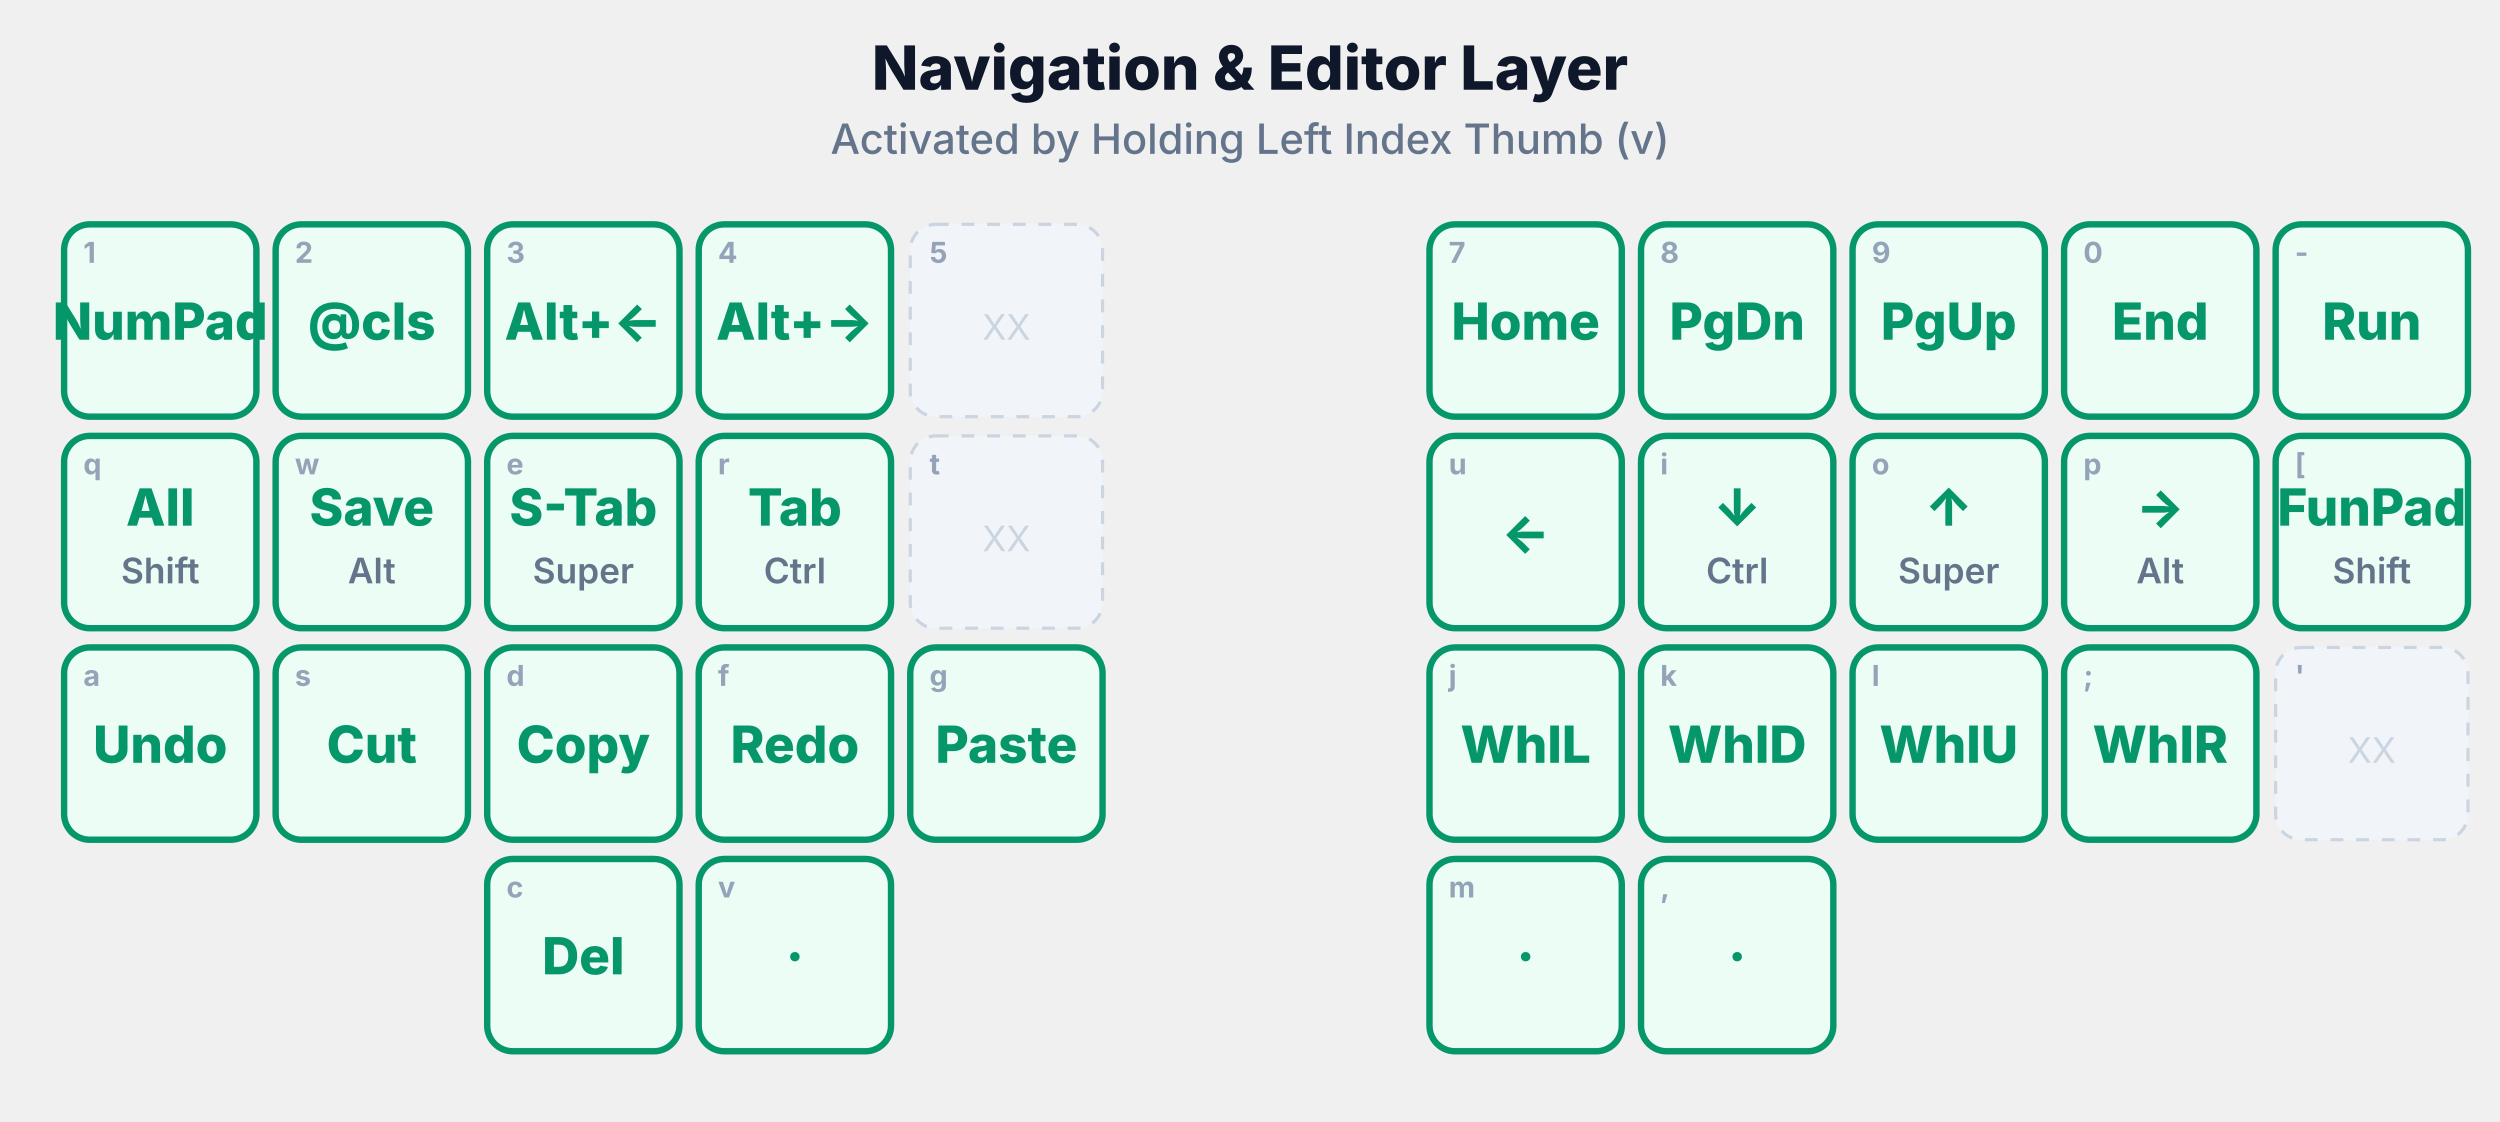
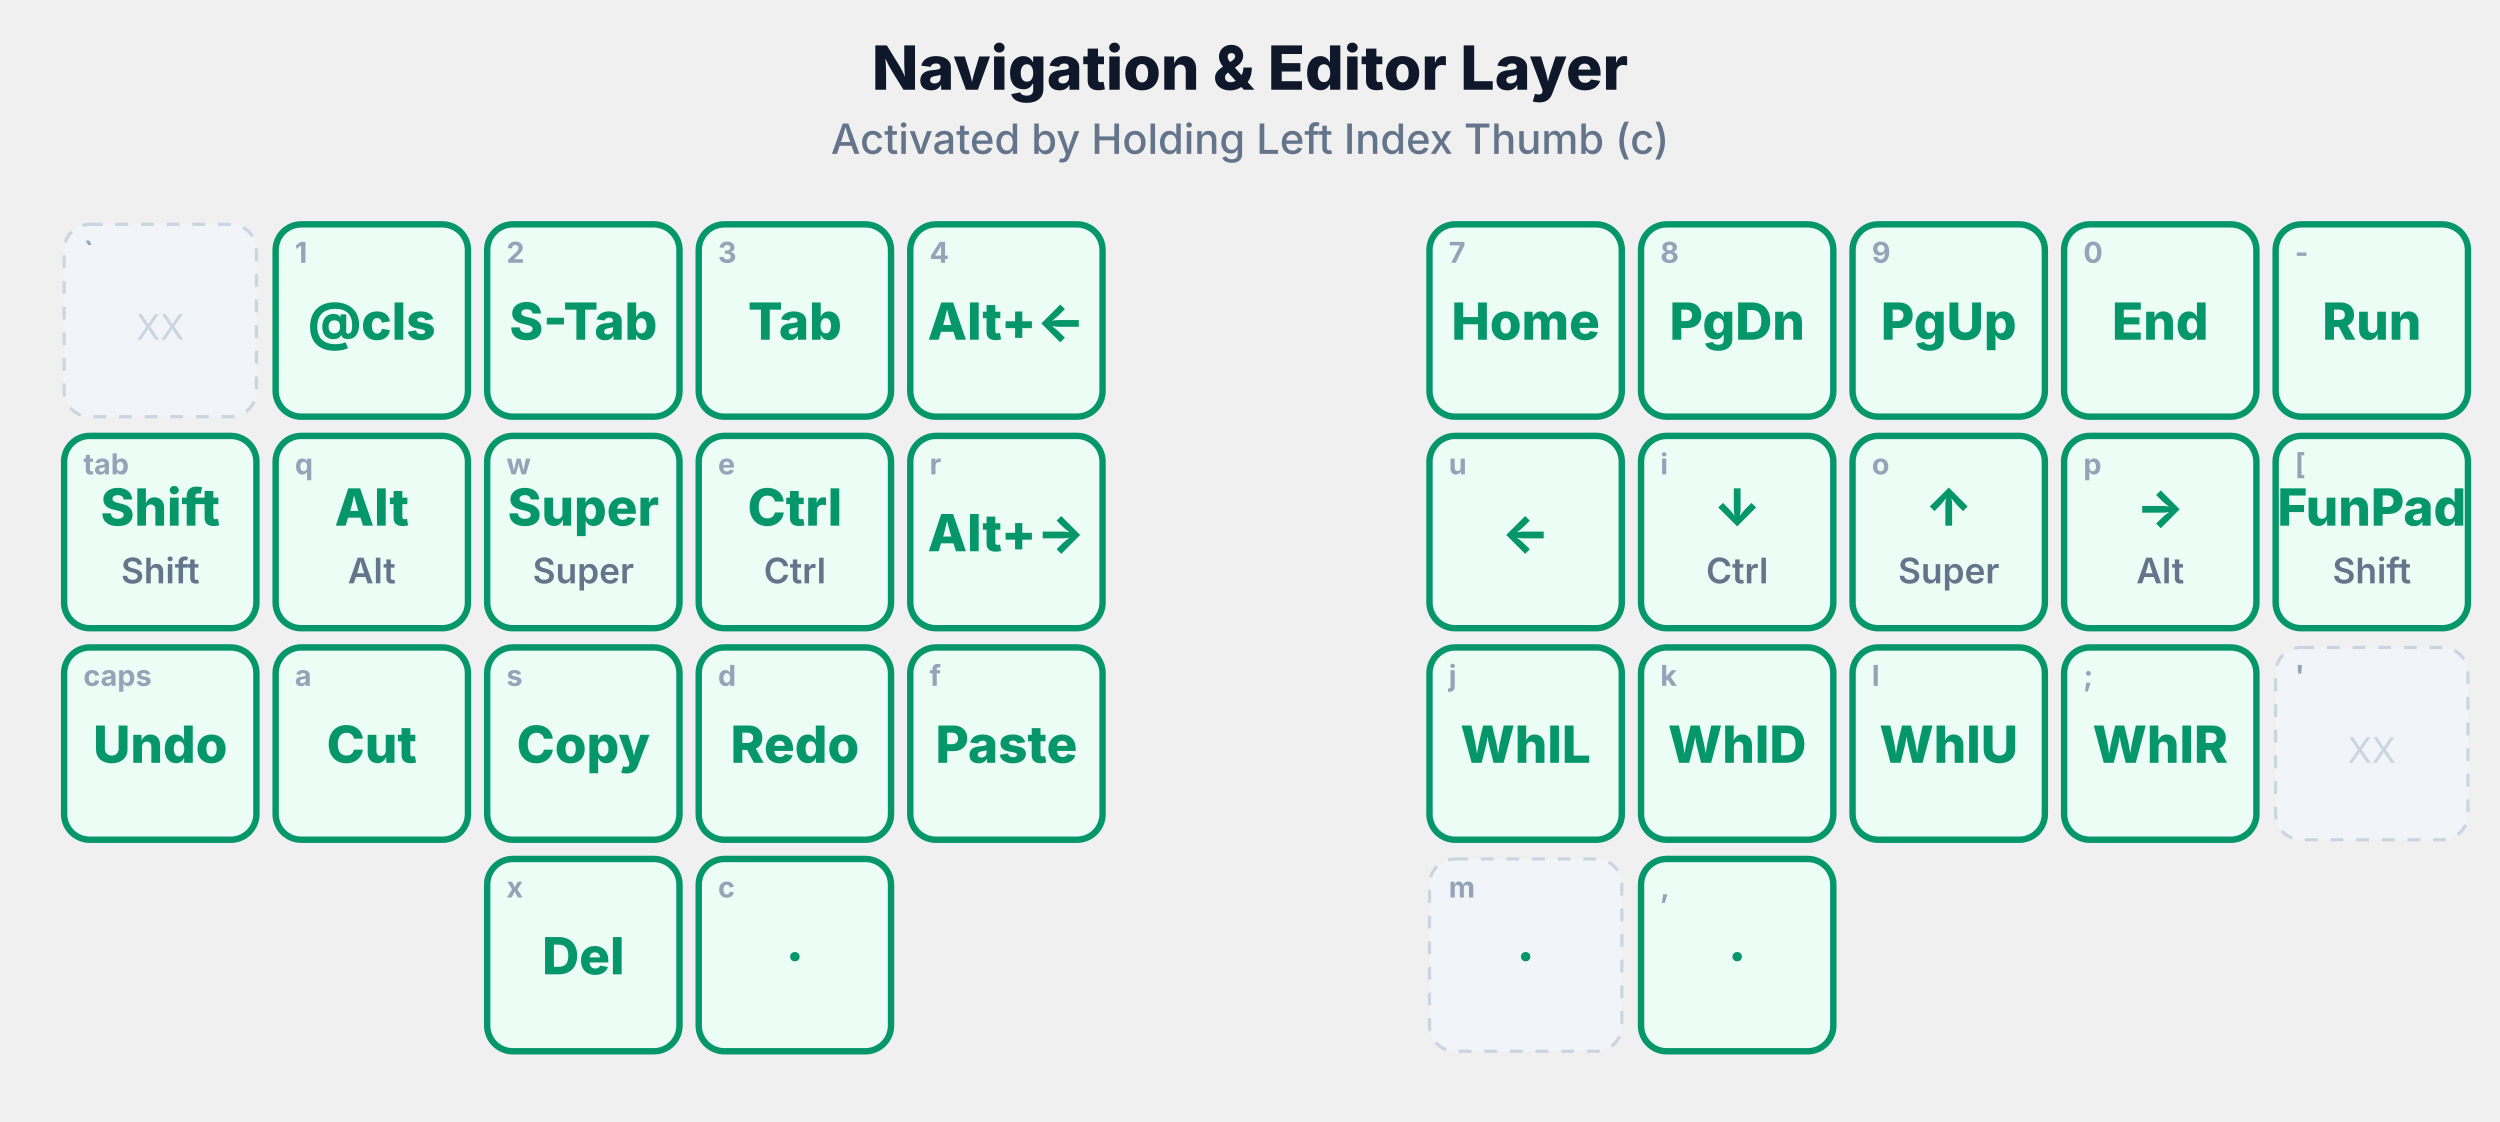
<svg xmlns="http://www.w3.org/2000/svg" viewBox="0 0 780 350">
  <style>
    :root { color-scheme: light dark; }
    rect.key { fill: #ffffff; stroke: #cbd5e1; stroke-width: 1.5px; rx: 8px; ry: 8px; }
    rect.gap { fill: #f1f5f9; stroke: #cbd5e1; stroke-dasharray: 4 4; rx: 8px; ry: 8px; }
    rect.active { fill: #ecfdf5; stroke: #059669; stroke-width: 2px; rx: 8px; ry: 8px; }
    text { font-family: system-ui, -apple-system, sans-serif; text-anchor: middle; }
    text.title { font-size: 19px; font-weight: 800; fill: #0f172a; }
    text.subtitle { font-size: 13px; font-weight: 500; fill: #64748b; }
    text.phys { font-size: 9px; font-weight: 700; fill: #94a3b8; text-anchor: start; }
    text.main { font-size: 16px; font-weight: 800; fill: #059669; }
    text.sub { font-size: 11px; font-weight: 600; fill: #64748b; }
    text.dead { font-size: 11px; fill: #cbd5e1; }
    @media (prefers-color-scheme: dark) {
      rect.key { fill: #1e293b; stroke: #334155; }
      rect.gap { fill: #0f172a; stroke: #334155; }
      rect.active { fill: #064e3b; stroke: #34d399; }
      text.title { fill: #f8fafc; }
      text.subtitle { fill: #94a3b8; }
      text.phys { fill: #64748b; }
      text.main { fill: #34d399; }
      text.sub { fill: #94a3b8; }
      text.dead { fill: #475569; }
    }
  </style>
  <text x="390" y="28" class="title">Navigation &amp; Editor Layer</text>
-   <text x="390" y="48" class="subtitle">Activated by Holding Left Index Thumb (v)</text>
+   <text x="390" y="48" class="subtitle">Activated by Holding Left Index Thumb (c)</text>
  <g transform="translate(20,70)">
+     <rect width="60" height="60" class="gap" />
+     <text x="6" y="12" class="phys">`</text>
+     <text x="30" y="36" class="dead">XX</text>
+   </g>
+   <g transform="translate(86,70)">
    <rect width="60" height="60" class="active" />
    <text x="6" y="12" class="phys">1</text>
-     <text x="30" y="36" class="main" font-size="11px">NumPad</text>
-   </g>
-   <g transform="translate(86,70)">
+     <text x="30" y="36" class="main">@cls</text>
+   </g>
+   <g transform="translate(152,70)">
    <rect width="60" height="60" class="active" />
    <text x="6" y="12" class="phys">2</text>
-     <text x="30" y="36" class="main">@cls</text>
-   </g>
-   <g transform="translate(152,70)">
+     <text x="30" y="36" class="main">S-Tab</text>
+   </g>
+   <g transform="translate(218,70)">
    <rect width="60" height="60" class="active" />
    <text x="6" y="12" class="phys">3</text>
+     <text x="30" y="36" class="main">Tab</text>
+   </g>
+   <g transform="translate(284,70)">
+     <rect width="60" height="60" class="active" />
+     <text x="6" y="12" class="phys">4</text>
    <text x="30" y="36" class="main">Alt+←</text>
-   </g>
-   <g transform="translate(218,70)">
-     <rect width="60" height="60" class="active" />
-     <text x="6" y="12" class="phys">4</text>
-     <text x="30" y="36" class="main">Alt+→</text>
-   </g>
-   <g transform="translate(284,70)">
-     <rect width="60" height="60" class="gap" />
-     <text x="6" y="12" class="phys">5</text>
-     <text x="30" y="36" class="dead">XX</text>
  </g>
  <g transform="translate(446,70)">
    <rect width="60" height="60" class="active" />
    <text x="6" y="12" class="phys">7</text>
    <text x="30" y="36" class="main">Home</text>
  </g>
  <g transform="translate(512,70)">
    <rect width="60" height="60" class="active" />
    <text x="6" y="12" class="phys">8</text>
    <text x="30" y="36" class="main">PgDn</text>
  </g>
  <g transform="translate(578,70)">
    <rect width="60" height="60" class="active" />
    <text x="6" y="12" class="phys">9</text>
    <text x="30" y="36" class="main">PgUp</text>
  </g>
  <g transform="translate(644,70)">
    <rect width="60" height="60" class="active" />
    <text x="6" y="12" class="phys">0</text>
    <text x="30" y="36" class="main">End</text>
  </g>
  <g transform="translate(710,70)">
    <rect width="60" height="60" class="active" />
    <text x="6" y="12" class="phys">-</text>
    <text x="30" y="36" class="main">Run</text>
  </g>
  <g transform="translate(20,136)">
    <rect width="60" height="60" class="active" />
+     <text x="6" y="12" class="phys">tab</text>
+     <text x="30" y="28" class="main">Shift</text>
+     <text x="30" y="46" class="sub" font-weight="700" fill="#ea580c">Shift</text>
+   </g>
+   <g transform="translate(86,136)">
+     <rect width="60" height="60" class="active" />
    <text x="6" y="12" class="phys">q</text>
-     <text x="30" y="28" class="main">All</text>
-     <text x="30" y="46" class="sub" font-weight="700" fill="#ea580c">Shift</text>
-   </g>
-   <g transform="translate(86,136)">
+     <text x="30" y="28" class="main">Alt</text>
+     <text x="30" y="46" class="sub" font-weight="700" fill="#ea580c">Alt</text>
+   </g>
+   <g transform="translate(152,136)">
    <rect width="60" height="60" class="active" />
    <text x="6" y="12" class="phys">w</text>
-     <text x="30" y="28" class="main">Save</text>
-     <text x="30" y="46" class="sub" font-weight="700" fill="#ea580c">Alt</text>
-   </g>
-   <g transform="translate(152,136)">
+     <text x="30" y="28" class="main">Super</text>
+     <text x="30" y="46" class="sub" font-weight="700" fill="#ea580c">Super</text>
+   </g>
+   <g transform="translate(218,136)">
    <rect width="60" height="60" class="active" />
    <text x="6" y="12" class="phys">e</text>
-     <text x="30" y="28" class="main">S-Tab</text>
-     <text x="30" y="46" class="sub" font-weight="700" fill="#ea580c">Super</text>
-   </g>
-   <g transform="translate(218,136)">
+     <text x="30" y="28" class="main">Ctrl</text>
+     <text x="30" y="46" class="sub" font-weight="700" fill="#ea580c">Ctrl</text>
+   </g>
+   <g transform="translate(284,136)">
    <rect width="60" height="60" class="active" />
    <text x="6" y="12" class="phys">r</text>
-     <text x="30" y="28" class="main">Tab</text>
-     <text x="30" y="46" class="sub" font-weight="700" fill="#ea580c">Ctrl</text>
-   </g>
-   <g transform="translate(284,136)">
-     <rect width="60" height="60" class="gap" />
-     <text x="6" y="12" class="phys">t</text>
-     <text x="30" y="36" class="dead">XX</text>
+     <text x="30" y="36" class="main">Alt+→</text>
  </g>
  <g transform="translate(446,136)">
    <rect width="60" height="60" class="active" />
    <text x="6" y="12" class="phys">u</text>
    <text x="30" y="36" class="main">←</text>
  </g>
  <g transform="translate(512,136)">
    <rect width="60" height="60" class="active" />
    <text x="6" y="12" class="phys">i</text>
    <text x="30" y="28" class="main">↓</text>
    <text x="30" y="46" class="sub" font-weight="700" fill="#ea580c">Ctrl</text>
  </g>
  <g transform="translate(578,136)">
    <rect width="60" height="60" class="active" />
    <text x="6" y="12" class="phys">o</text>
    <text x="30" y="28" class="main">↑</text>
    <text x="30" y="46" class="sub" font-weight="700" fill="#ea580c">Super</text>
  </g>
  <g transform="translate(644,136)">
    <rect width="60" height="60" class="active" />
    <text x="6" y="12" class="phys">p</text>
    <text x="30" y="28" class="main">→</text>
    <text x="30" y="46" class="sub" font-weight="700" fill="#ea580c">Alt</text>
  </g>
  <g transform="translate(710,136)">
    <rect width="60" height="60" class="active" />
    <text x="6" y="12" class="phys">[</text>
    <text x="30" y="28" class="main">FunPad</text>
    <text x="30" y="46" class="sub" font-weight="700" fill="#ea580c">Shift</text>
  </g>
  <g transform="translate(20,202)">
    <rect width="60" height="60" class="active" />
+     <text x="6" y="12" class="phys">caps</text>
+     <text x="30" y="36" class="main">Undo</text>
+   </g>
+   <g transform="translate(86,202)">
+     <rect width="60" height="60" class="active" />
    <text x="6" y="12" class="phys">a</text>
-     <text x="30" y="36" class="main">Undo</text>
-   </g>
-   <g transform="translate(86,202)">
+     <text x="30" y="36" class="main">Cut</text>
+   </g>
+   <g transform="translate(152,202)">
    <rect width="60" height="60" class="active" />
    <text x="6" y="12" class="phys">s</text>
-     <text x="30" y="36" class="main">Cut</text>
-   </g>
-   <g transform="translate(152,202)">
+     <text x="30" y="36" class="main">Copy</text>
+   </g>
+   <g transform="translate(218,202)">
    <rect width="60" height="60" class="active" />
    <text x="6" y="12" class="phys">d</text>
-     <text x="30" y="36" class="main">Copy</text>
-   </g>
-   <g transform="translate(218,202)">
+     <text x="30" y="36" class="main">Redo</text>
+   </g>
+   <g transform="translate(284,202)">
    <rect width="60" height="60" class="active" />
    <text x="6" y="12" class="phys">f</text>
-     <text x="30" y="36" class="main">Redo</text>
-   </g>
-   <g transform="translate(284,202)">
-     <rect width="60" height="60" class="active" />
-     <text x="6" y="12" class="phys">g</text>
    <text x="30" y="36" class="main">Paste</text>
  </g>
  <g transform="translate(446,202)">
    <rect width="60" height="60" class="active" />
    <text x="6" y="12" class="phys">j</text>
    <text x="30" y="36" class="main">WhlL</text>
  </g>
  <g transform="translate(512,202)">
    <rect width="60" height="60" class="active" />
    <text x="6" y="12" class="phys">k</text>
    <text x="30" y="36" class="main">WhlD</text>
  </g>
  <g transform="translate(578,202)">
    <rect width="60" height="60" class="active" />
    <text x="6" y="12" class="phys">l</text>
    <text x="30" y="36" class="main">WhlU</text>
  </g>
  <g transform="translate(644,202)">
    <rect width="60" height="60" class="active" />
    <text x="6" y="12" class="phys">;</text>
    <text x="30" y="36" class="main">WhlR</text>
  </g>
  <g transform="translate(710,202)">
    <rect width="60" height="60" class="gap" />
    <text x="6" y="12" class="phys">'</text>
    <text x="30" y="36" class="dead">XX</text>
  </g>
  <g transform="translate(152,268)">
    <rect width="60" height="60" class="active" />
+     <text x="6" y="12" class="phys">x</text>
+     <text x="30" y="36" class="main">Del</text>
+   </g>
+   <g transform="translate(218,268)">
+     <rect width="60" height="60" class="active" />
    <text x="6" y="12" class="phys">c</text>
-     <text x="30" y="36" class="main">Del</text>
-   </g>
-   <g transform="translate(218,268)">
-     <rect width="60" height="60" class="active" />
-     <text x="6" y="12" class="phys">v</text>
    <text x="30" y="36" class="main">·</text>
  </g>
  <g transform="translate(446,268)">
-     <rect width="60" height="60" class="active" />
+     <rect width="60" height="60" class="gap" />
    <text x="6" y="12" class="phys">m</text>
    <text x="30" y="36" class="main">·</text>
  </g>
  <g transform="translate(512,268)">
    <rect width="60" height="60" class="active" />
    <text x="6" y="12" class="phys">,</text>
    <text x="30" y="36" class="main">·</text>
  </g>
</svg>
